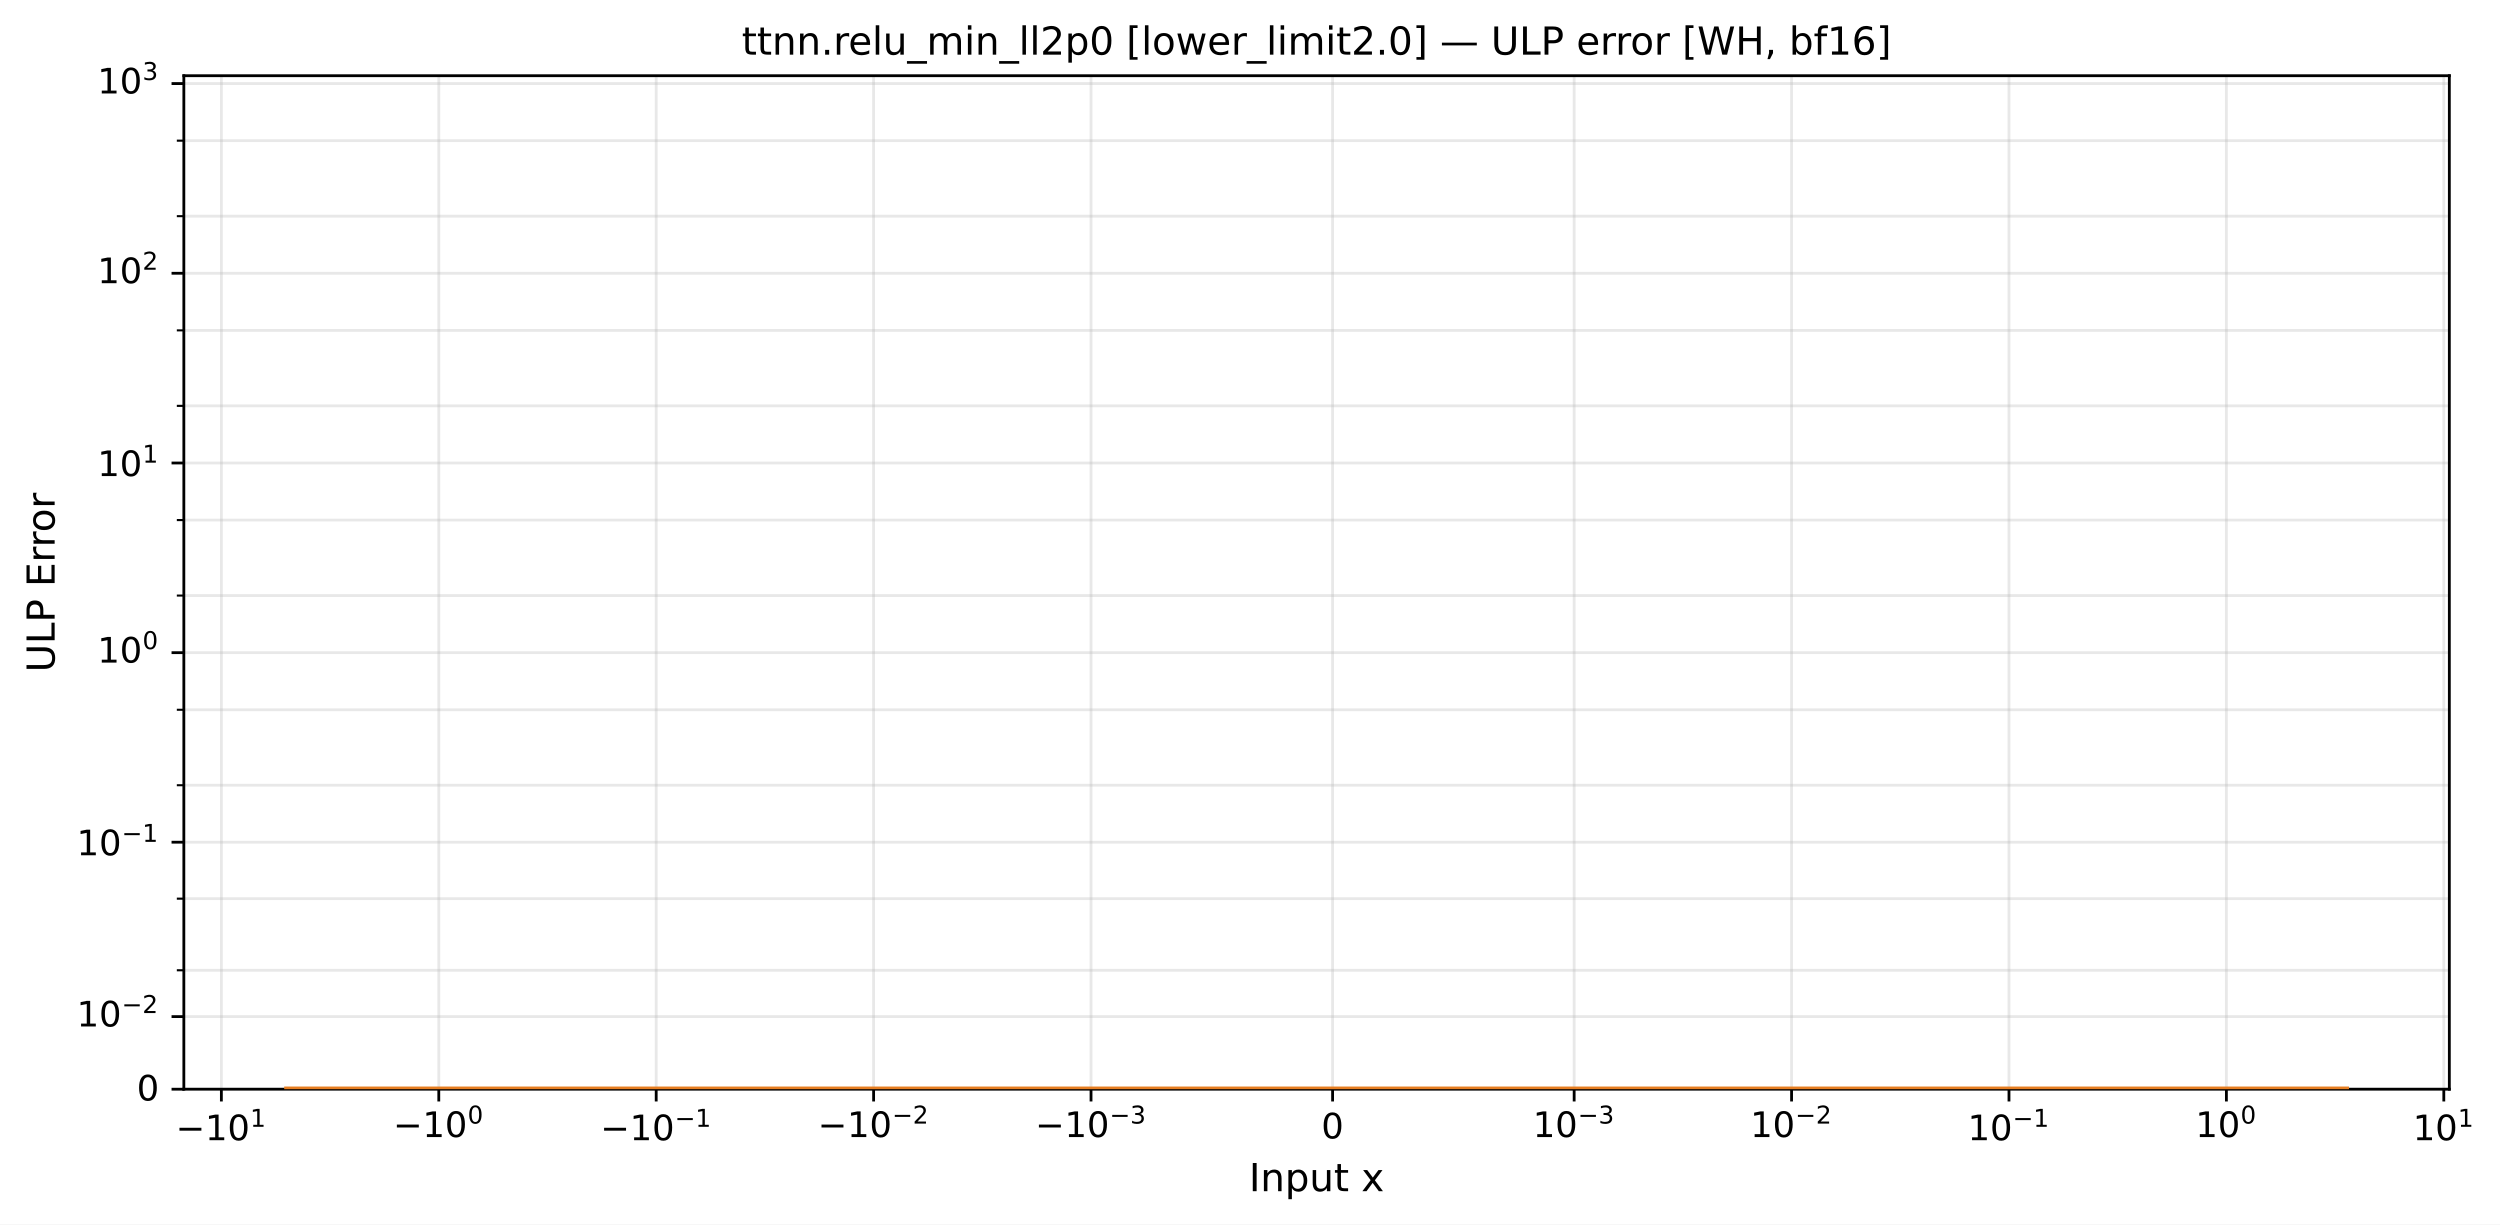
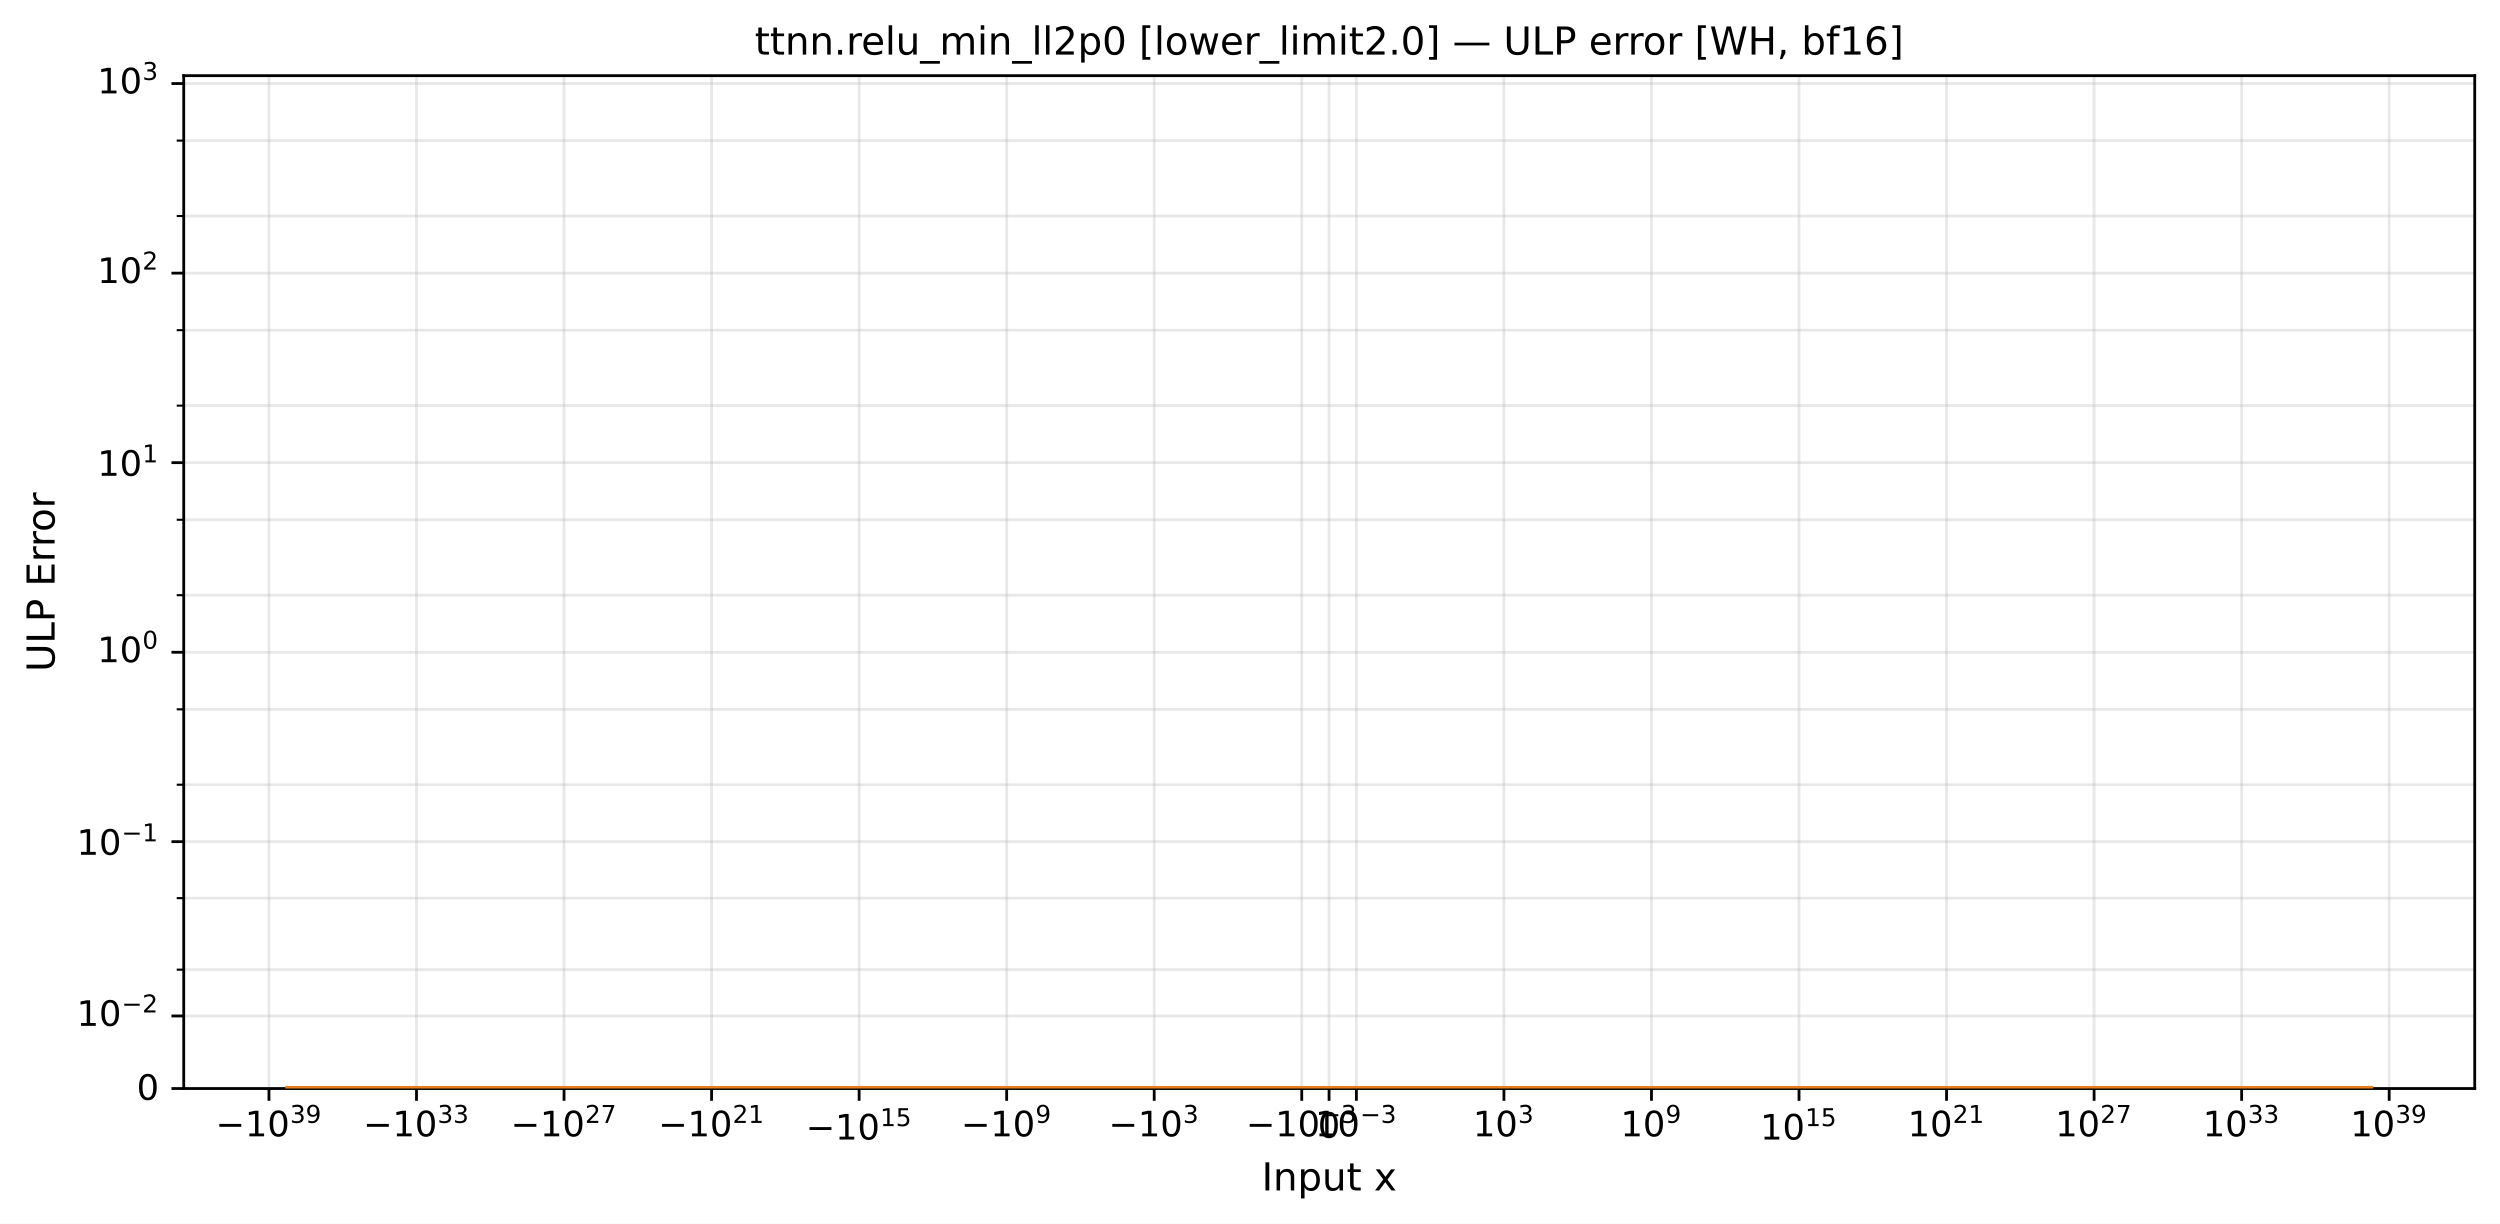
- <svg xmlns="http://www.w3.org/2000/svg" xmlns:xlink="http://www.w3.org/1999/xlink" width="711.825pt" height="348.65pt" viewBox="0 0 711.825 348.65" version="1.1">
+ <svg xmlns="http://www.w3.org/2000/svg" xmlns:xlink="http://www.w3.org/1999/xlink" width="712.254pt" height="348.65pt" viewBox="0 0 712.254 348.65" version="1.1">
  <defs>
    <style type="text/css">*{stroke-linejoin: round; stroke-linecap: butt}</style>
  </defs>
  <g id="figure_1">
    <g id="patch_1">
-       <path d="M 0 348.65  L 711.825 348.65  L 711.825 0  L 0 0  z " style="fill: #ffffff" />
+       <path d="M 0 348.65  L 712.254 348.65  L 712.254 0  L 0 0  z " style="fill: #ffffff" />
    </g>
    <g id="axes_1">
      <g id="patch_2">
-         <path d="M 52.346 310.126  L 697.398 310.126  L 697.398 21.558  L 52.346 21.558  z " style="fill: #ffffff" />
+         <path d="M 52.346 310.126  L 705.054 310.126  L 705.054 21.558  L 52.346 21.558  z " style="fill: #ffffff" />
      </g>
      <g id="matplotlib.axis_1">
        <g id="xtick_1">
          <g id="line2d_1">
-             <path d="M 63.032 310.126  L 63.032 21.558  " clip-path="url(#p57ebef417b)" style="fill: none; stroke: #b0b0b0; stroke-opacity: 0.3; stroke-width: 0.8; stroke-linecap: square" />
+             <path d="M 76.626 310.126  L 76.626 21.558  " clip-path="url(#p591adcbb88)" style="fill: none; stroke: #b0b0b0; stroke-opacity: 0.3; stroke-width: 0.8; stroke-linecap: square" />
          </g>
          <g id="line2d_2">
            <defs>
-               <path id="mcc21ad4a26" d="M 0 0  L 0 3.5  " style="stroke: #000000; stroke-width: 0.8" />
+               <path id="m345f8a6479" d="M 0 0  L 0 3.5  " style="stroke: #000000; stroke-width: 0.8" />
            </defs>
            <g>
-               <use xlink:href="#mcc21ad4a26" x="63.032" y="310.126" style="stroke: #000000; stroke-width: 0.8" />
+               <use xlink:href="#m345f8a6479" x="76.626" y="310.126" style="stroke: #000000; stroke-width: 0.8" />
            </g>
          </g>
          <g id="text_1">
-             <g transform="translate(50.0316 324.7247)">
+             <g transform="translate(61.42569 324.7247)">
+               <text>
+                 <tspan x="0" y="-0.977" style="font-size: 10px; font-family: 'DejaVu Sans'">−</tspan>
+                 <tspan x="8.379" y="-0.977" style="font-size: 10px; font-family: 'DejaVu Sans'">1</tspan>
+                 <tspan x="14.741" y="-0.977" style="font-size: 10px; font-family: 'DejaVu Sans'">0</tspan>
+                 <tspan x="21.199" y="-4.805" style="font-size: 7px; font-family: 'DejaVu Sans'">3</tspan>
+                 <tspan x="25.653" y="-4.805" style="font-size: 7px; font-family: 'DejaVu Sans'">9</tspan>
+               </text>
+             </g>
+           </g>
+         </g>
+         <g id="xtick_2">
+           <g id="line2d_3">
+             <path d="M 118.66 310.126  L 118.66 21.558  " clip-path="url(#p591adcbb88)" style="fill: none; stroke: #b0b0b0; stroke-opacity: 0.3; stroke-width: 0.8; stroke-linecap: square" />
+           </g>
+           <g id="line2d_4">
+             <g>
+               <use xlink:href="#m345f8a6479" x="118.66" y="310.126" style="stroke: #000000; stroke-width: 0.8" />
+             </g>
+           </g>
+           <g id="text_2">
+             <g transform="translate(103.4604 324.7247)">
+               <text>
+                 <tspan x="0" y="-0.977" style="font-size: 10px; font-family: 'DejaVu Sans'">−</tspan>
+                 <tspan x="8.379" y="-0.977" style="font-size: 10px; font-family: 'DejaVu Sans'">1</tspan>
+                 <tspan x="14.741" y="-0.977" style="font-size: 10px; font-family: 'DejaVu Sans'">0</tspan>
+                 <tspan x="21.199" y="-4.805" style="font-size: 7px; font-family: 'DejaVu Sans'">3</tspan>
+                 <tspan x="25.653" y="-4.805" style="font-size: 7px; font-family: 'DejaVu Sans'">3</tspan>
+               </text>
+             </g>
+           </g>
+         </g>
+         <g id="xtick_3">
+           <g id="line2d_5">
+             <path d="M 160.695 310.126  L 160.695 21.558  " clip-path="url(#p591adcbb88)" style="fill: none; stroke: #b0b0b0; stroke-opacity: 0.3; stroke-width: 0.8; stroke-linecap: square" />
+           </g>
+           <g id="line2d_6">
+             <g>
+               <use xlink:href="#m345f8a6479" x="160.695" y="310.126" style="stroke: #000000; stroke-width: 0.8" />
+             </g>
+           </g>
+           <g id="text_3">
+             <g transform="translate(145.4952 324.7247)">
+               <text>
+                 <tspan x="0" y="-0.977" style="font-size: 10px; font-family: 'DejaVu Sans'">−</tspan>
+                 <tspan x="8.379" y="-0.977" style="font-size: 10px; font-family: 'DejaVu Sans'">1</tspan>
+                 <tspan x="14.741" y="-0.977" style="font-size: 10px; font-family: 'DejaVu Sans'">0</tspan>
+                 <tspan x="21.199" y="-4.805" style="font-size: 7px; font-family: 'DejaVu Sans'">2</tspan>
+                 <tspan x="25.653" y="-4.805" style="font-size: 7px; font-family: 'DejaVu Sans'">7</tspan>
+               </text>
+             </g>
+           </g>
+         </g>
+         <g id="xtick_4">
+           <g id="line2d_7">
+             <path d="M 202.73 310.126  L 202.73 21.558  " clip-path="url(#p591adcbb88)" style="fill: none; stroke: #b0b0b0; stroke-opacity: 0.3; stroke-width: 0.8; stroke-linecap: square" />
+           </g>
+           <g id="line2d_8">
+             <g>
+               <use xlink:href="#m345f8a6479" x="202.73" y="310.126" style="stroke: #000000; stroke-width: 0.8" />
+             </g>
+           </g>
+           <g id="text_4">
+             <g transform="translate(187.5299 324.7247)">
+               <text>
+                 <tspan x="0" y="-0.977" style="font-size: 10px; font-family: 'DejaVu Sans'">−</tspan>
+                 <tspan x="8.379" y="-0.977" style="font-size: 10px; font-family: 'DejaVu Sans'">1</tspan>
+                 <tspan x="14.741" y="-0.977" style="font-size: 10px; font-family: 'DejaVu Sans'">0</tspan>
+                 <tspan x="21.199" y="-4.805" style="font-size: 7px; font-family: 'DejaVu Sans'">2</tspan>
+                 <tspan x="25.653" y="-4.805" style="font-size: 7px; font-family: 'DejaVu Sans'">1</tspan>
+               </text>
+             </g>
+           </g>
+         </g>
+         <g id="xtick_5">
+           <g id="line2d_9">
+             <path d="M 244.765 310.126  L 244.765 21.558  " clip-path="url(#p591adcbb88)" style="fill: none; stroke: #b0b0b0; stroke-opacity: 0.3; stroke-width: 0.8; stroke-linecap: square" />
+           </g>
+           <g id="line2d_10">
+             <g>
+               <use xlink:href="#m345f8a6479" x="244.765" y="310.126" style="stroke: #000000; stroke-width: 0.8" />
+             </g>
+           </g>
+           <g id="text_5">
+             <g transform="translate(229.5647 324.7247)">
              <text>
                <tspan x="0" y="-0.064" style="font-size: 10px; font-family: 'DejaVu Sans'">−</tspan>
                <tspan x="8.379" y="-0.064" style="font-size: 10px; font-family: 'DejaVu Sans'">1</tspan>
                <tspan x="14.741" y="-0.064" style="font-size: 10px; font-family: 'DejaVu Sans'">0</tspan>
                <tspan x="21.199" y="-3.892" style="font-size: 7px; font-family: 'DejaVu Sans'">1</tspan>
-               </text>
-             </g>
-           </g>
-         </g>
-         <g id="xtick_2">
-           <g id="line2d_3">
-             <path d="M 124.935 310.126  L 124.935 21.558  " clip-path="url(#p57ebef417b)" style="fill: none; stroke: #b0b0b0; stroke-opacity: 0.3; stroke-width: 0.8; stroke-linecap: square" />
-           </g>
-           <g id="line2d_4">
-             <g>
-               <use xlink:href="#mcc21ad4a26" x="124.935" y="310.126" style="stroke: #000000; stroke-width: 0.8" />
-             </g>
-           </g>
-           <g id="text_2">
-             <g transform="translate(111.9353 324.7247)">
+                 <tspan x="25.653" y="-3.892" style="font-size: 7px; font-family: 'DejaVu Sans'">5</tspan>
+               </text>
+             </g>
+           </g>
+         </g>
+         <g id="xtick_6">
+           <g id="line2d_11">
+             <path d="M 286.799 310.126  L 286.799 21.558  " clip-path="url(#p591adcbb88)" style="fill: none; stroke: #b0b0b0; stroke-opacity: 0.3; stroke-width: 0.8; stroke-linecap: square" />
+           </g>
+           <g id="line2d_12">
+             <g>
+               <use xlink:href="#m345f8a6479" x="286.799" y="310.126" style="stroke: #000000; stroke-width: 0.8" />
+             </g>
+           </g>
+           <g id="text_6">
+             <g transform="translate(273.7994 324.7247)">
              <text>
                <tspan x="0" y="-0.977" style="font-size: 10px; font-family: 'DejaVu Sans'">−</tspan>
                <tspan x="8.379" y="-0.977" style="font-size: 10px; font-family: 'DejaVu Sans'">1</tspan>
                <tspan x="14.741" y="-0.977" style="font-size: 10px; font-family: 'DejaVu Sans'">0</tspan>
-                 <tspan x="21.199" y="-4.805" style="font-size: 7px; font-family: 'DejaVu Sans'">0</tspan>
-               </text>
-             </g>
-           </g>
-         </g>
-         <g id="xtick_3">
-           <g id="line2d_5">
-             <path d="M 186.839 310.126  L 186.839 21.558  " clip-path="url(#p57ebef417b)" style="fill: none; stroke: #b0b0b0; stroke-opacity: 0.3; stroke-width: 0.8; stroke-linecap: square" />
-           </g>
-           <g id="line2d_6">
-             <g>
-               <use xlink:href="#mcc21ad4a26" x="186.839" y="310.126" style="stroke: #000000; stroke-width: 0.8" />
-             </g>
-           </g>
-           <g id="text_3">
-             <g transform="translate(170.9391 324.7247)">
-               <text>
-                 <tspan x="0" y="-0.064" style="font-size: 10px; font-family: 'DejaVu Sans'">−</tspan>
-                 <tspan x="8.379" y="-0.064" style="font-size: 10px; font-family: 'DejaVu Sans'">1</tspan>
-                 <tspan x="14.741" y="-0.064" style="font-size: 10px; font-family: 'DejaVu Sans'">0</tspan>
-                 <tspan x="21.199" y="-3.892" style="font-size: 7px; font-family: 'DejaVu Sans'">−</tspan>
-                 <tspan x="27.064" y="-3.892" style="font-size: 7px; font-family: 'DejaVu Sans'">1</tspan>
-               </text>
-             </g>
-           </g>
-         </g>
-         <g id="xtick_4">
-           <g id="line2d_7">
-             <path d="M 248.743 310.126  L 248.743 21.558  " clip-path="url(#p57ebef417b)" style="fill: none; stroke: #b0b0b0; stroke-opacity: 0.3; stroke-width: 0.8; stroke-linecap: square" />
-           </g>
-           <g id="line2d_8">
-             <g>
-               <use xlink:href="#mcc21ad4a26" x="248.743" y="310.126" style="stroke: #000000; stroke-width: 0.8" />
-             </g>
-           </g>
-           <g id="text_4">
-             <g transform="translate(232.8428 324.7247)">
+                 <tspan x="21.199" y="-4.805" style="font-size: 7px; font-family: 'DejaVu Sans'">9</tspan>
+               </text>
+             </g>
+           </g>
+         </g>
+         <g id="xtick_7">
+           <g id="line2d_13">
+             <path d="M 328.834 310.126  L 328.834 21.558  " clip-path="url(#p591adcbb88)" style="fill: none; stroke: #b0b0b0; stroke-opacity: 0.3; stroke-width: 0.8; stroke-linecap: square" />
+           </g>
+           <g id="line2d_14">
+             <g>
+               <use xlink:href="#m345f8a6479" x="328.834" y="310.126" style="stroke: #000000; stroke-width: 0.8" />
+             </g>
+           </g>
+           <g id="text_7">
+             <g transform="translate(315.8341 324.7247)">
              <text>
                <tspan x="0" y="-0.977" style="font-size: 10px; font-family: 'DejaVu Sans'">−</tspan>
                <tspan x="8.379" y="-0.977" style="font-size: 10px; font-family: 'DejaVu Sans'">1</tspan>
                <tspan x="14.741" y="-0.977" style="font-size: 10px; font-family: 'DejaVu Sans'">0</tspan>
-                 <tspan x="21.199" y="-4.805" style="font-size: 7px; font-family: 'DejaVu Sans'">−</tspan>
-                 <tspan x="27.064" y="-4.805" style="font-size: 7px; font-family: 'DejaVu Sans'">2</tspan>
-               </text>
-             </g>
-           </g>
-         </g>
-         <g id="xtick_5">
-           <g id="line2d_9">
-             <path d="M 310.647 310.126  L 310.647 21.558  " clip-path="url(#p57ebef417b)" style="fill: none; stroke: #b0b0b0; stroke-opacity: 0.3; stroke-width: 0.8; stroke-linecap: square" />
-           </g>
-           <g id="line2d_10">
-             <g>
-               <use xlink:href="#mcc21ad4a26" x="310.647" y="310.126" style="stroke: #000000; stroke-width: 0.8" />
-             </g>
-           </g>
-           <g id="text_5">
-             <g transform="translate(294.7465 324.7247)">
+                 <tspan x="21.199" y="-4.805" style="font-size: 7px; font-family: 'DejaVu Sans'">3</tspan>
+               </text>
+             </g>
+           </g>
+         </g>
+         <g id="xtick_8">
+           <g id="line2d_15">
+             <path d="M 370.869 310.126  L 370.869 21.558  " clip-path="url(#p591adcbb88)" style="fill: none; stroke: #b0b0b0; stroke-opacity: 0.3; stroke-width: 0.8; stroke-linecap: square" />
+           </g>
+           <g id="line2d_16">
+             <g>
+               <use xlink:href="#m345f8a6479" x="370.869" y="310.126" style="stroke: #000000; stroke-width: 0.8" />
+             </g>
+           </g>
+           <g id="text_8">
+             <g transform="translate(354.9689 324.7247)">
              <text>
                <tspan x="0" y="-0.977" style="font-size: 10px; font-family: 'DejaVu Sans'">−</tspan>
                <tspan x="8.379" y="-0.977" style="font-size: 10px; font-family: 'DejaVu Sans'">1</tspan>
                <tspan x="14.741" y="-0.977" style="font-size: 10px; font-family: 'DejaVu Sans'">0</tspan>
                <tspan x="21.199" y="-4.805" style="font-size: 7px; font-family: 'DejaVu Sans'">−</tspan>
                <tspan x="27.064" y="-4.805" style="font-size: 7px; font-family: 'DejaVu Sans'">3</tspan>
              </text>
            </g>
          </g>
        </g>
-         <g id="xtick_6">
-           <g id="line2d_11">
-             <path d="M 379.428 310.126  L 379.428 21.558  " clip-path="url(#p57ebef417b)" style="fill: none; stroke: #b0b0b0; stroke-opacity: 0.3; stroke-width: 0.8; stroke-linecap: square" />
-           </g>
-           <g id="line2d_12">
-             <g>
-               <use xlink:href="#mcc21ad4a26" x="379.428" y="310.126" style="stroke: #000000; stroke-width: 0.8" />
-             </g>
-           </g>
-           <g id="text_6">
-             <g transform="translate(376.2285 324.7247)">
+         <g id="xtick_9">
+           <g id="line2d_17">
+             <path d="M 378.653 310.126  L 378.653 21.558  " clip-path="url(#p591adcbb88)" style="fill: none; stroke: #b0b0b0; stroke-opacity: 0.3; stroke-width: 0.8; stroke-linecap: square" />
+           </g>
+           <g id="line2d_18">
+             <g>
+               <use xlink:href="#m345f8a6479" x="378.653" y="310.126" style="stroke: #000000; stroke-width: 0.8" />
+             </g>
+           </g>
+           <g id="text_9">
+             <g transform="translate(375.4531 324.7247)">
              <text>
                <tspan x="0" y="-0.578" style="font-size: 10px; font-family: 'DejaVu Sans'">0</tspan>
              </text>
            </g>
          </g>
        </g>
-         <g id="xtick_7">
-           <g id="line2d_13">
-             <path d="M 448.21 310.126  L 448.21 21.558  " clip-path="url(#p57ebef417b)" style="fill: none; stroke: #b0b0b0; stroke-opacity: 0.3; stroke-width: 0.8; stroke-linecap: square" />
-           </g>
-           <g id="line2d_14">
-             <g>
-               <use xlink:href="#mcc21ad4a26" x="448.21" y="310.126" style="stroke: #000000; stroke-width: 0.8" />
-             </g>
-           </g>
-           <g id="text_7">
-             <g transform="translate(436.4604 324.7247)">
+         <g id="xtick_10">
+           <g id="line2d_19">
+             <path d="M 386.437 310.126  L 386.437 21.558  " clip-path="url(#p591adcbb88)" style="fill: none; stroke: #b0b0b0; stroke-opacity: 0.3; stroke-width: 0.8; stroke-linecap: square" />
+           </g>
+           <g id="line2d_20">
+             <g>
+               <use xlink:href="#m345f8a6479" x="386.437" y="310.126" style="stroke: #000000; stroke-width: 0.8" />
+             </g>
+           </g>
+           <g id="text_10">
+             <g transform="translate(374.6873 324.7247)">
              <text>
                <tspan x="0" y="-0.977" style="font-size: 10px; font-family: 'DejaVu Sans'">1</tspan>
                <tspan x="6.362" y="-0.977" style="font-size: 10px; font-family: 'DejaVu Sans'">0</tspan>
                <tspan x="12.82" y="-4.805" style="font-size: 7px; font-family: 'DejaVu Sans'">−</tspan>
                <tspan x="18.686" y="-4.805" style="font-size: 7px; font-family: 'DejaVu Sans'">3</tspan>
              </text>
            </g>
          </g>
        </g>
-         <g id="xtick_8">
-           <g id="line2d_15">
-             <path d="M 510.114 310.126  L 510.114 21.558  " clip-path="url(#p57ebef417b)" style="fill: none; stroke: #b0b0b0; stroke-opacity: 0.3; stroke-width: 0.8; stroke-linecap: square" />
-           </g>
-           <g id="line2d_16">
-             <g>
-               <use xlink:href="#mcc21ad4a26" x="510.114" y="310.126" style="stroke: #000000; stroke-width: 0.8" />
-             </g>
-           </g>
-           <g id="text_8">
-             <g transform="translate(498.3641 324.7247)">
+         <g id="xtick_11">
+           <g id="line2d_21">
+             <path d="M 428.472 310.126  L 428.472 21.558  " clip-path="url(#p591adcbb88)" style="fill: none; stroke: #b0b0b0; stroke-opacity: 0.3; stroke-width: 0.8; stroke-linecap: square" />
+           </g>
+           <g id="line2d_22">
+             <g>
+               <use xlink:href="#m345f8a6479" x="428.472" y="310.126" style="stroke: #000000; stroke-width: 0.8" />
+             </g>
+           </g>
+           <g id="text_11">
+             <g transform="translate(419.6721 324.7247)">
+               <text>
+                 <tspan x="0" y="-0.977" style="font-size: 10px; font-family: 'DejaVu Sans'">1</tspan>
+                 <tspan x="6.362" y="-0.977" style="font-size: 10px; font-family: 'DejaVu Sans'">0</tspan>
+                 <tspan x="12.82" y="-4.805" style="font-size: 7px; font-family: 'DejaVu Sans'">3</tspan>
+               </text>
+             </g>
+           </g>
+         </g>
+         <g id="xtick_12">
+           <g id="line2d_23">
+             <path d="M 470.507 310.126  L 470.507 21.558  " clip-path="url(#p591adcbb88)" style="fill: none; stroke: #b0b0b0; stroke-opacity: 0.3; stroke-width: 0.8; stroke-linecap: square" />
+           </g>
+           <g id="line2d_24">
+             <g>
+               <use xlink:href="#m345f8a6479" x="470.507" y="310.126" style="stroke: #000000; stroke-width: 0.8" />
+             </g>
+           </g>
+           <g id="text_12">
+             <g transform="translate(461.7068 324.7247)">
+               <text>
+                 <tspan x="0" y="-0.977" style="font-size: 10px; font-family: 'DejaVu Sans'">1</tspan>
+                 <tspan x="6.362" y="-0.977" style="font-size: 10px; font-family: 'DejaVu Sans'">0</tspan>
+                 <tspan x="12.82" y="-4.805" style="font-size: 7px; font-family: 'DejaVu Sans'">9</tspan>
+               </text>
+             </g>
+           </g>
+         </g>
+         <g id="xtick_13">
+           <g id="line2d_25">
+             <path d="M 512.542 310.126  L 512.542 21.558  " clip-path="url(#p591adcbb88)" style="fill: none; stroke: #b0b0b0; stroke-opacity: 0.3; stroke-width: 0.8; stroke-linecap: square" />
+           </g>
+           <g id="line2d_26">
+             <g>
+               <use xlink:href="#m345f8a6479" x="512.542" y="310.126" style="stroke: #000000; stroke-width: 0.8" />
+             </g>
+           </g>
+           <g id="text_13">
+             <g transform="translate(501.4915 324.7247)">
+               <text>
+                 <tspan x="0" y="-0.064" style="font-size: 10px; font-family: 'DejaVu Sans'">1</tspan>
+                 <tspan x="6.362" y="-0.064" style="font-size: 10px; font-family: 'DejaVu Sans'">0</tspan>
+                 <tspan x="12.82" y="-3.892" style="font-size: 7px; font-family: 'DejaVu Sans'">1</tspan>
+                 <tspan x="17.274" y="-3.892" style="font-size: 7px; font-family: 'DejaVu Sans'">5</tspan>
+               </text>
+             </g>
+           </g>
+         </g>
+         <g id="xtick_14">
+           <g id="line2d_27">
+             <path d="M 554.576 310.126  L 554.576 21.558  " clip-path="url(#p591adcbb88)" style="fill: none; stroke: #b0b0b0; stroke-opacity: 0.3; stroke-width: 0.8; stroke-linecap: square" />
+           </g>
+           <g id="line2d_28">
+             <g>
+               <use xlink:href="#m345f8a6479" x="554.576" y="310.126" style="stroke: #000000; stroke-width: 0.8" />
+             </g>
+           </g>
+           <g id="text_14">
+             <g transform="translate(543.5263 324.7247)">
+               <text>
+                 <tspan x="0" y="-0.977" style="font-size: 10px; font-family: 'DejaVu Sans'">1</tspan>
+                 <tspan x="6.362" y="-0.977" style="font-size: 10px; font-family: 'DejaVu Sans'">0</tspan>
+                 <tspan x="12.82" y="-4.805" style="font-size: 7px; font-family: 'DejaVu Sans'">2</tspan>
+                 <tspan x="17.274" y="-4.805" style="font-size: 7px; font-family: 'DejaVu Sans'">1</tspan>
+               </text>
+             </g>
+           </g>
+         </g>
+         <g id="xtick_15">
+           <g id="line2d_29">
+             <path d="M 596.611 310.126  L 596.611 21.558  " clip-path="url(#p591adcbb88)" style="fill: none; stroke: #b0b0b0; stroke-opacity: 0.3; stroke-width: 0.8; stroke-linecap: square" />
+           </g>
+           <g id="line2d_30">
+             <g>
+               <use xlink:href="#m345f8a6479" x="596.611" y="310.126" style="stroke: #000000; stroke-width: 0.8" />
+             </g>
+           </g>
+           <g id="text_15">
+             <g transform="translate(585.561 324.7247)">
+               <text>
+                 <tspan x="0" y="-0.977" style="font-size: 10px; font-family: 'DejaVu Sans'">1</tspan>
+                 <tspan x="6.362" y="-0.977" style="font-size: 10px; font-family: 'DejaVu Sans'">0</tspan>
+                 <tspan x="12.82" y="-4.805" style="font-size: 7px; font-family: 'DejaVu Sans'">2</tspan>
+                 <tspan x="17.274" y="-4.805" style="font-size: 7px; font-family: 'DejaVu Sans'">7</tspan>
+               </text>
+             </g>
+           </g>
+         </g>
+         <g id="xtick_16">
+           <g id="line2d_31">
+             <path d="M 638.646 310.126  L 638.646 21.558  " clip-path="url(#p591adcbb88)" style="fill: none; stroke: #b0b0b0; stroke-opacity: 0.3; stroke-width: 0.8; stroke-linecap: square" />
+           </g>
+           <g id="line2d_32">
+             <g>
+               <use xlink:href="#m345f8a6479" x="638.646" y="310.126" style="stroke: #000000; stroke-width: 0.8" />
+             </g>
+           </g>
+           <g id="text_16">
+             <g transform="translate(627.5958 324.7247)">
+               <text>
+                 <tspan x="0" y="-0.977" style="font-size: 10px; font-family: 'DejaVu Sans'">1</tspan>
+                 <tspan x="6.362" y="-0.977" style="font-size: 10px; font-family: 'DejaVu Sans'">0</tspan>
+                 <tspan x="12.82" y="-4.805" style="font-size: 7px; font-family: 'DejaVu Sans'">3</tspan>
+                 <tspan x="17.274" y="-4.805" style="font-size: 7px; font-family: 'DejaVu Sans'">3</tspan>
+               </text>
+             </g>
+           </g>
+         </g>
+         <g id="xtick_17">
+           <g id="line2d_33">
+             <path d="M 680.681 310.126  L 680.681 21.558  " clip-path="url(#p591adcbb88)" style="fill: none; stroke: #b0b0b0; stroke-opacity: 0.3; stroke-width: 0.8; stroke-linecap: square" />
+           </g>
+           <g id="line2d_34">
+             <g>
+               <use xlink:href="#m345f8a6479" x="680.681" y="310.126" style="stroke: #000000; stroke-width: 0.8" />
+             </g>
+           </g>
+           <g id="text_17">
+             <g transform="translate(669.6305 324.7247)">
+               <text>
+                 <tspan x="0" y="-0.977" style="font-size: 10px; font-family: 'DejaVu Sans'">1</tspan>
+                 <tspan x="6.362" y="-0.977" style="font-size: 10px; font-family: 'DejaVu Sans'">0</tspan>
+                 <tspan x="12.82" y="-4.805" style="font-size: 7px; font-family: 'DejaVu Sans'">3</tspan>
+                 <tspan x="17.274" y="-4.805" style="font-size: 7px; font-family: 'DejaVu Sans'">9</tspan>
+               </text>
+             </g>
+           </g>
+         </g>
+         <g id="text_18">
+           <text style="font-size: 11px; font-family: 'DejaVu Sans', 'Bitstream Vera Sans', 'Computer Modern Sans Serif', 'Lucida Grande', 'Verdana', 'Geneva', 'Lucid', 'Arial', 'Helvetica', 'Avant Garde', sans-serif; text-anchor: middle" x="378.7" y="339.163" transform="rotate(-0 378.6999 339.1627)">Input x</text>
+         </g>
+       </g>
+       <g id="matplotlib.axis_2">
+         <g id="ytick_1">
+           <g id="line2d_35">
+             <path d="M 52.346 310.126  L 705.054 310.126  " clip-path="url(#p591adcbb88)" style="fill: none; stroke: #b0b0b0; stroke-opacity: 0.3; stroke-width: 0.8; stroke-linecap: square" />
+           </g>
+           <g id="line2d_36">
+             <defs>
+               <path id="m033a7310ee" d="M 0 0  L -3.5 0  " style="stroke: #000000; stroke-width: 0.8" />
+             </defs>
+             <g>
+               <use xlink:href="#m033a7310ee" x="52.346" y="310.126" style="stroke: #000000; stroke-width: 0.8" />
+             </g>
+           </g>
+           <g id="text_19">
+             <g transform="translate(38.94594 313.9255)">
+               <text>
+                 <tspan x="0" y="-0.578" style="font-size: 10px; font-family: 'DejaVu Sans'">0</tspan>
+               </text>
+             </g>
+           </g>
+         </g>
+         <g id="ytick_2">
+           <g id="line2d_37">
+             <path d="M 52.346 289.451  L 705.054 289.451  " clip-path="url(#p591adcbb88)" style="fill: none; stroke: #b0b0b0; stroke-opacity: 0.3; stroke-width: 0.8; stroke-linecap: square" />
+           </g>
+           <g id="line2d_38">
+             <g>
+               <use xlink:href="#m033a7310ee" x="52.346" y="289.451" style="stroke: #000000; stroke-width: 0.8" />
+             </g>
+           </g>
+           <g id="text_20">
+             <g transform="translate(21.84594 293.2501)">
              <text>
                <tspan x="0" y="-0.977" style="font-size: 10px; font-family: 'DejaVu Sans'">1</tspan>
                <tspan x="6.362" y="-0.977" style="font-size: 10px; font-family: 'DejaVu Sans'">0</tspan>
                <tspan x="12.82" y="-4.805" style="font-size: 7px; font-family: 'DejaVu Sans'">−</tspan>
                <tspan x="18.686" y="-4.805" style="font-size: 7px; font-family: 'DejaVu Sans'">2</tspan>
              </text>
            </g>
          </g>
        </g>
-         <g id="xtick_9">
-           <g id="line2d_17">
-             <path d="M 572.018 310.126  L 572.018 21.558  " clip-path="url(#p57ebef417b)" style="fill: none; stroke: #b0b0b0; stroke-opacity: 0.3; stroke-width: 0.8; stroke-linecap: square" />
-           </g>
-           <g id="line2d_18">
-             <g>
-               <use xlink:href="#mcc21ad4a26" x="572.018" y="310.126" style="stroke: #000000; stroke-width: 0.8" />
-             </g>
-           </g>
-           <g id="text_9">
-             <g transform="translate(560.2679 324.7247)">
+         <g id="ytick_3">
+           <g id="line2d_39">
+             <path d="M 52.346 239.793  L 705.054 239.793  " clip-path="url(#p591adcbb88)" style="fill: none; stroke: #b0b0b0; stroke-opacity: 0.3; stroke-width: 0.8; stroke-linecap: square" />
+           </g>
+           <g id="line2d_40">
+             <g>
+               <use xlink:href="#m033a7310ee" x="52.346" y="239.793" style="stroke: #000000; stroke-width: 0.8" />
+             </g>
+           </g>
+           <g id="text_21">
+             <g transform="translate(21.84594 243.5927)">
              <text>
                <tspan x="0" y="-0.064" style="font-size: 10px; font-family: 'DejaVu Sans'">1</tspan>
                <tspan x="6.362" y="-0.064" style="font-size: 10px; font-family: 'DejaVu Sans'">0</tspan>
                <tspan x="12.82" y="-3.892" style="font-size: 7px; font-family: 'DejaVu Sans'">−</tspan>
                <tspan x="18.686" y="-3.892" style="font-size: 7px; font-family: 'DejaVu Sans'">1</tspan>
              </text>
            </g>
          </g>
        </g>
-         <g id="xtick_10">
-           <g id="line2d_19">
-             <path d="M 633.922 310.126  L 633.922 21.558  " clip-path="url(#p57ebef417b)" style="fill: none; stroke: #b0b0b0; stroke-opacity: 0.3; stroke-width: 0.8; stroke-linecap: square" />
-           </g>
-           <g id="line2d_20">
-             <g>
-               <use xlink:href="#mcc21ad4a26" x="633.922" y="310.126" style="stroke: #000000; stroke-width: 0.8" />
-             </g>
-           </g>
-           <g id="text_10">
-             <g transform="translate(625.1216 324.7247)">
+         <g id="ytick_4">
+           <g id="line2d_41">
+             <path d="M 52.346 185.837  L 705.054 185.837  " clip-path="url(#p591adcbb88)" style="fill: none; stroke: #b0b0b0; stroke-opacity: 0.3; stroke-width: 0.8; stroke-linecap: square" />
+           </g>
+           <g id="line2d_42">
+             <g>
+               <use xlink:href="#m033a7310ee" x="52.346" y="185.837" style="stroke: #000000; stroke-width: 0.8" />
+             </g>
+           </g>
+           <g id="text_22">
+             <g transform="translate(27.74594 189.6361)">
              <text>
                <tspan x="0" y="-0.977" style="font-size: 10px; font-family: 'DejaVu Sans'">1</tspan>
                <tspan x="6.362" y="-0.977" style="font-size: 10px; font-family: 'DejaVu Sans'">0</tspan>
                <tspan x="12.82" y="-4.805" style="font-size: 7px; font-family: 'DejaVu Sans'">0</tspan>
              </text>
            </g>
          </g>
        </g>
-         <g id="xtick_11">
-           <g id="line2d_21">
-             <path d="M 695.825 310.126  L 695.825 21.558  " clip-path="url(#p57ebef417b)" style="fill: none; stroke: #b0b0b0; stroke-opacity: 0.3; stroke-width: 0.8; stroke-linecap: square" />
-           </g>
-           <g id="line2d_22">
-             <g>
-               <use xlink:href="#mcc21ad4a26" x="695.825" y="310.126" style="stroke: #000000; stroke-width: 0.8" />
-             </g>
-           </g>
-           <g id="text_11">
-             <g transform="translate(687.0253 324.7247)">
+         <g id="ytick_5">
+           <g id="line2d_43">
+             <path d="M 52.346 131.823  L 705.054 131.823  " clip-path="url(#p591adcbb88)" style="fill: none; stroke: #b0b0b0; stroke-opacity: 0.3; stroke-width: 0.8; stroke-linecap: square" />
+           </g>
+           <g id="line2d_44">
+             <g>
+               <use xlink:href="#m033a7310ee" x="52.346" y="131.823" style="stroke: #000000; stroke-width: 0.8" />
+             </g>
+           </g>
+           <g id="text_23">
+             <g transform="translate(27.74594 135.6222)">
              <text>
                <tspan x="0" y="-0.064" style="font-size: 10px; font-family: 'DejaVu Sans'">1</tspan>
                <tspan x="6.362" y="-0.064" style="font-size: 10px; font-family: 'DejaVu Sans'">0</tspan>
                <tspan x="12.82" y="-3.892" style="font-size: 7px; font-family: 'DejaVu Sans'">1</tspan>
              </text>
            </g>
          </g>
        </g>
-         <g id="text_12">
-           <text style="font-size: 11px; font-family: 'DejaVu Sans', 'Bitstream Vera Sans', 'Computer Modern Sans Serif', 'Lucida Grande', 'Verdana', 'Geneva', 'Lucid', 'Arial', 'Helvetica', 'Avant Garde', sans-serif; text-anchor: middle" x="374.872" y="339.163" transform="rotate(-0 374.8719 339.1627)">Input x</text>
-         </g>
-       </g>
-       <g id="matplotlib.axis_2">
-         <g id="ytick_1">
-           <g id="line2d_23">
-             <path d="M 52.346 310.126  L 697.398 310.126  " clip-path="url(#p57ebef417b)" style="fill: none; stroke: #b0b0b0; stroke-opacity: 0.3; stroke-width: 0.8; stroke-linecap: square" />
-           </g>
-           <g id="line2d_24">
+         <g id="ytick_6">
+           <g id="line2d_45">
+             <path d="M 52.346 77.809  L 705.054 77.809  " clip-path="url(#p591adcbb88)" style="fill: none; stroke: #b0b0b0; stroke-opacity: 0.3; stroke-width: 0.8; stroke-linecap: square" />
+           </g>
+           <g id="line2d_46">
+             <g>
+               <use xlink:href="#m033a7310ee" x="52.346" y="77.809" style="stroke: #000000; stroke-width: 0.8" />
+             </g>
+           </g>
+           <g id="text_24">
+             <g transform="translate(27.74594 81.60775)">
+               <text>
+                 <tspan x="0" y="-0.977" style="font-size: 10px; font-family: 'DejaVu Sans'">1</tspan>
+                 <tspan x="6.362" y="-0.977" style="font-size: 10px; font-family: 'DejaVu Sans'">0</tspan>
+                 <tspan x="12.82" y="-4.805" style="font-size: 7px; font-family: 'DejaVu Sans'">2</tspan>
+               </text>
+             </g>
+           </g>
+         </g>
+         <g id="ytick_7">
+           <g id="line2d_47">
+             <path d="M 52.346 23.794  L 705.054 23.794  " clip-path="url(#p591adcbb88)" style="fill: none; stroke: #b0b0b0; stroke-opacity: 0.3; stroke-width: 0.8; stroke-linecap: square" />
+           </g>
+           <g id="line2d_48">
+             <g>
+               <use xlink:href="#m033a7310ee" x="52.346" y="23.794" style="stroke: #000000; stroke-width: 0.8" />
+             </g>
+           </g>
+           <g id="text_25">
+             <g transform="translate(27.74594 27.5933)">
+               <text>
+                 <tspan x="0" y="-0.977" style="font-size: 10px; font-family: 'DejaVu Sans'">1</tspan>
+                 <tspan x="6.362" y="-0.977" style="font-size: 10px; font-family: 'DejaVu Sans'">0</tspan>
+                 <tspan x="12.82" y="-4.805" style="font-size: 7px; font-family: 'DejaVu Sans'">3</tspan>
+               </text>
+             </g>
+           </g>
+         </g>
+         <g id="ytick_8">
+           <g id="line2d_49">
+             <path d="M 52.346 276.261  L 705.054 276.261  " clip-path="url(#p591adcbb88)" style="fill: none; stroke: #b0b0b0; stroke-opacity: 0.3; stroke-width: 0.8; stroke-linecap: square" />
+           </g>
+           <g id="line2d_50">
            <defs>
-               <path id="m2627c8834b" d="M 0 0  L -3.5 0  " style="stroke: #000000; stroke-width: 0.8" />
+               <path id="mc4cea408df" d="M 0 0  L -2 0  " style="stroke: #000000; stroke-width: 0.6" />
            </defs>
            <g>
-               <use xlink:href="#m2627c8834b" x="52.346" y="310.126" style="stroke: #000000; stroke-width: 0.8" />
-             </g>
-           </g>
-           <g id="text_13">
-             <g transform="translate(38.94594 313.9255)">
-               <text>
-                 <tspan x="0" y="-0.578" style="font-size: 10px; font-family: 'DejaVu Sans'">0</tspan>
-               </text>
-             </g>
-           </g>
-         </g>
-         <g id="ytick_2">
-           <g id="line2d_25">
-             <path d="M 52.346 289.451  L 697.398 289.451  " clip-path="url(#p57ebef417b)" style="fill: none; stroke: #b0b0b0; stroke-opacity: 0.3; stroke-width: 0.8; stroke-linecap: square" />
-           </g>
-           <g id="line2d_26">
-             <g>
-               <use xlink:href="#m2627c8834b" x="52.346" y="289.451" style="stroke: #000000; stroke-width: 0.8" />
-             </g>
-           </g>
-           <g id="text_14">
-             <g transform="translate(21.84594 293.2501)">
-               <text>
-                 <tspan x="0" y="-0.977" style="font-size: 10px; font-family: 'DejaVu Sans'">1</tspan>
-                 <tspan x="6.362" y="-0.977" style="font-size: 10px; font-family: 'DejaVu Sans'">0</tspan>
-                 <tspan x="12.82" y="-4.805" style="font-size: 7px; font-family: 'DejaVu Sans'">−</tspan>
-                 <tspan x="18.686" y="-4.805" style="font-size: 7px; font-family: 'DejaVu Sans'">2</tspan>
-               </text>
-             </g>
-           </g>
-         </g>
-         <g id="ytick_3">
-           <g id="line2d_27">
-             <path d="M 52.346 239.793  L 697.398 239.793  " clip-path="url(#p57ebef417b)" style="fill: none; stroke: #b0b0b0; stroke-opacity: 0.3; stroke-width: 0.8; stroke-linecap: square" />
-           </g>
-           <g id="line2d_28">
-             <g>
-               <use xlink:href="#m2627c8834b" x="52.346" y="239.793" style="stroke: #000000; stroke-width: 0.8" />
-             </g>
-           </g>
-           <g id="text_15">
-             <g transform="translate(21.84594 243.5927)">
-               <text>
-                 <tspan x="0" y="-0.064" style="font-size: 10px; font-family: 'DejaVu Sans'">1</tspan>
-                 <tspan x="6.362" y="-0.064" style="font-size: 10px; font-family: 'DejaVu Sans'">0</tspan>
-                 <tspan x="12.82" y="-3.892" style="font-size: 7px; font-family: 'DejaVu Sans'">−</tspan>
-                 <tspan x="18.686" y="-3.892" style="font-size: 7px; font-family: 'DejaVu Sans'">1</tspan>
-               </text>
-             </g>
-           </g>
-         </g>
-         <g id="ytick_4">
-           <g id="line2d_29">
-             <path d="M 52.346 185.837  L 697.398 185.837  " clip-path="url(#p57ebef417b)" style="fill: none; stroke: #b0b0b0; stroke-opacity: 0.3; stroke-width: 0.8; stroke-linecap: square" />
-           </g>
-           <g id="line2d_30">
-             <g>
-               <use xlink:href="#m2627c8834b" x="52.346" y="185.837" style="stroke: #000000; stroke-width: 0.8" />
-             </g>
-           </g>
-           <g id="text_16">
-             <g transform="translate(27.74594 189.6361)">
-               <text>
-                 <tspan x="0" y="-0.977" style="font-size: 10px; font-family: 'DejaVu Sans'">1</tspan>
-                 <tspan x="6.362" y="-0.977" style="font-size: 10px; font-family: 'DejaVu Sans'">0</tspan>
-                 <tspan x="12.82" y="-4.805" style="font-size: 7px; font-family: 'DejaVu Sans'">0</tspan>
-               </text>
-             </g>
-           </g>
-         </g>
-         <g id="ytick_5">
-           <g id="line2d_31">
-             <path d="M 52.346 131.823  L 697.398 131.823  " clip-path="url(#p57ebef417b)" style="fill: none; stroke: #b0b0b0; stroke-opacity: 0.3; stroke-width: 0.8; stroke-linecap: square" />
-           </g>
-           <g id="line2d_32">
-             <g>
-               <use xlink:href="#m2627c8834b" x="52.346" y="131.823" style="stroke: #000000; stroke-width: 0.8" />
-             </g>
-           </g>
-           <g id="text_17">
-             <g transform="translate(27.74594 135.6222)">
-               <text>
-                 <tspan x="0" y="-0.064" style="font-size: 10px; font-family: 'DejaVu Sans'">1</tspan>
-                 <tspan x="6.362" y="-0.064" style="font-size: 10px; font-family: 'DejaVu Sans'">0</tspan>
-                 <tspan x="12.82" y="-3.892" style="font-size: 7px; font-family: 'DejaVu Sans'">1</tspan>
-               </text>
-             </g>
-           </g>
-         </g>
-         <g id="ytick_6">
-           <g id="line2d_33">
-             <path d="M 52.346 77.809  L 697.398 77.809  " clip-path="url(#p57ebef417b)" style="fill: none; stroke: #b0b0b0; stroke-opacity: 0.3; stroke-width: 0.8; stroke-linecap: square" />
-           </g>
-           <g id="line2d_34">
-             <g>
-               <use xlink:href="#m2627c8834b" x="52.346" y="77.809" style="stroke: #000000; stroke-width: 0.8" />
-             </g>
-           </g>
-           <g id="text_18">
-             <g transform="translate(27.74594 81.60775)">
-               <text>
-                 <tspan x="0" y="-0.977" style="font-size: 10px; font-family: 'DejaVu Sans'">1</tspan>
-                 <tspan x="6.362" y="-0.977" style="font-size: 10px; font-family: 'DejaVu Sans'">0</tspan>
-                 <tspan x="12.82" y="-4.805" style="font-size: 7px; font-family: 'DejaVu Sans'">2</tspan>
-               </text>
-             </g>
-           </g>
-         </g>
-         <g id="ytick_7">
-           <g id="line2d_35">
-             <path d="M 52.346 23.794  L 697.398 23.794  " clip-path="url(#p57ebef417b)" style="fill: none; stroke: #b0b0b0; stroke-opacity: 0.3; stroke-width: 0.8; stroke-linecap: square" />
-           </g>
-           <g id="line2d_36">
-             <g>
-               <use xlink:href="#m2627c8834b" x="52.346" y="23.794" style="stroke: #000000; stroke-width: 0.8" />
-             </g>
-           </g>
-           <g id="text_19">
-             <g transform="translate(27.74594 27.5933)">
-               <text>
-                 <tspan x="0" y="-0.977" style="font-size: 10px; font-family: 'DejaVu Sans'">1</tspan>
-                 <tspan x="6.362" y="-0.977" style="font-size: 10px; font-family: 'DejaVu Sans'">0</tspan>
-                 <tspan x="12.82" y="-4.805" style="font-size: 7px; font-family: 'DejaVu Sans'">3</tspan>
-               </text>
-             </g>
-           </g>
-         </g>
-         <g id="ytick_8">
-           <g id="line2d_37">
-             <path d="M 52.346 276.261  L 697.398 276.261  " clip-path="url(#p57ebef417b)" style="fill: none; stroke: #b0b0b0; stroke-opacity: 0.3; stroke-width: 0.8; stroke-linecap: square" />
-           </g>
-           <g id="line2d_38">
-             <defs>
-               <path id="m865c6661b8" d="M 0 0  L -2 0  " style="stroke: #000000; stroke-width: 0.6" />
-             </defs>
-             <g>
-               <use xlink:href="#m865c6661b8" x="52.346" y="276.261" style="stroke: #000000; stroke-width: 0.6" />
+               <use xlink:href="#mc4cea408df" x="52.346" y="276.261" style="stroke: #000000; stroke-width: 0.6" />
            </g>
          </g>
        </g>
        <g id="ytick_9">
-           <g id="line2d_39">
-             <path d="M 52.346 255.881  L 697.398 255.881  " clip-path="url(#p57ebef417b)" style="fill: none; stroke: #b0b0b0; stroke-opacity: 0.3; stroke-width: 0.8; stroke-linecap: square" />
-           </g>
-           <g id="line2d_40">
-             <g>
-               <use xlink:href="#m865c6661b8" x="52.346" y="255.881" style="stroke: #000000; stroke-width: 0.6" />
+           <g id="line2d_51">
+             <path d="M 52.346 255.881  L 705.054 255.881  " clip-path="url(#p591adcbb88)" style="fill: none; stroke: #b0b0b0; stroke-opacity: 0.3; stroke-width: 0.8; stroke-linecap: square" />
+           </g>
+           <g id="line2d_52">
+             <g>
+               <use xlink:href="#mc4cea408df" x="52.346" y="255.881" style="stroke: #000000; stroke-width: 0.6" />
            </g>
          </g>
        </g>
        <g id="ytick_10">
-           <g id="line2d_41">
-             <path d="M 52.346 223.577  L 697.398 223.577  " clip-path="url(#p57ebef417b)" style="fill: none; stroke: #b0b0b0; stroke-opacity: 0.3; stroke-width: 0.8; stroke-linecap: square" />
-           </g>
-           <g id="line2d_42">
-             <g>
-               <use xlink:href="#m865c6661b8" x="52.346" y="223.577" style="stroke: #000000; stroke-width: 0.6" />
+           <g id="line2d_53">
+             <path d="M 52.346 223.577  L 705.054 223.577  " clip-path="url(#p591adcbb88)" style="fill: none; stroke: #b0b0b0; stroke-opacity: 0.3; stroke-width: 0.8; stroke-linecap: square" />
+           </g>
+           <g id="line2d_54">
+             <g>
+               <use xlink:href="#mc4cea408df" x="52.346" y="223.577" style="stroke: #000000; stroke-width: 0.6" />
            </g>
          </g>
        </g>
        <g id="ytick_11">
-           <g id="line2d_43">
-             <path d="M 52.346 202.095  L 697.398 202.095  " clip-path="url(#p57ebef417b)" style="fill: none; stroke: #b0b0b0; stroke-opacity: 0.3; stroke-width: 0.8; stroke-linecap: square" />
-           </g>
-           <g id="line2d_44">
-             <g>
-               <use xlink:href="#m865c6661b8" x="52.346" y="202.095" style="stroke: #000000; stroke-width: 0.6" />
+           <g id="line2d_55">
+             <path d="M 52.346 202.095  L 705.054 202.095  " clip-path="url(#p591adcbb88)" style="fill: none; stroke: #b0b0b0; stroke-opacity: 0.3; stroke-width: 0.8; stroke-linecap: square" />
+           </g>
+           <g id="line2d_56">
+             <g>
+               <use xlink:href="#mc4cea408df" x="52.346" y="202.095" style="stroke: #000000; stroke-width: 0.6" />
            </g>
          </g>
        </g>
        <g id="ytick_12">
-           <g id="line2d_45">
-             <path d="M 52.346 169.577  L 697.398 169.577  " clip-path="url(#p57ebef417b)" style="fill: none; stroke: #b0b0b0; stroke-opacity: 0.3; stroke-width: 0.8; stroke-linecap: square" />
-           </g>
-           <g id="line2d_46">
-             <g>
-               <use xlink:href="#m865c6661b8" x="52.346" y="169.577" style="stroke: #000000; stroke-width: 0.6" />
+           <g id="line2d_57">
+             <path d="M 52.346 169.577  L 705.054 169.577  " clip-path="url(#p591adcbb88)" style="fill: none; stroke: #b0b0b0; stroke-opacity: 0.3; stroke-width: 0.8; stroke-linecap: square" />
+           </g>
+           <g id="line2d_58">
+             <g>
+               <use xlink:href="#mc4cea408df" x="52.346" y="169.577" style="stroke: #000000; stroke-width: 0.6" />
            </g>
          </g>
        </g>
        <g id="ytick_13">
-           <g id="line2d_47">
-             <path d="M 52.346 148.083  L 697.398 148.083  " clip-path="url(#p57ebef417b)" style="fill: none; stroke: #b0b0b0; stroke-opacity: 0.3; stroke-width: 0.8; stroke-linecap: square" />
-           </g>
-           <g id="line2d_48">
-             <g>
-               <use xlink:href="#m865c6661b8" x="52.346" y="148.083" style="stroke: #000000; stroke-width: 0.6" />
+           <g id="line2d_59">
+             <path d="M 52.346 148.083  L 705.054 148.083  " clip-path="url(#p591adcbb88)" style="fill: none; stroke: #b0b0b0; stroke-opacity: 0.3; stroke-width: 0.8; stroke-linecap: square" />
+           </g>
+           <g id="line2d_60">
+             <g>
+               <use xlink:href="#mc4cea408df" x="52.346" y="148.083" style="stroke: #000000; stroke-width: 0.6" />
            </g>
          </g>
        </g>
        <g id="ytick_14">
-           <g id="line2d_49">
-             <path d="M 52.346 115.563  L 697.398 115.563  " clip-path="url(#p57ebef417b)" style="fill: none; stroke: #b0b0b0; stroke-opacity: 0.3; stroke-width: 0.8; stroke-linecap: square" />
-           </g>
-           <g id="line2d_50">
-             <g>
-               <use xlink:href="#m865c6661b8" x="52.346" y="115.563" style="stroke: #000000; stroke-width: 0.6" />
+           <g id="line2d_61">
+             <path d="M 52.346 115.563  L 705.054 115.563  " clip-path="url(#p591adcbb88)" style="fill: none; stroke: #b0b0b0; stroke-opacity: 0.3; stroke-width: 0.8; stroke-linecap: square" />
+           </g>
+           <g id="line2d_62">
+             <g>
+               <use xlink:href="#mc4cea408df" x="52.346" y="115.563" style="stroke: #000000; stroke-width: 0.6" />
            </g>
          </g>
        </g>
        <g id="ytick_15">
-           <g id="line2d_51">
-             <path d="M 52.346 94.068  L 697.398 94.068  " clip-path="url(#p57ebef417b)" style="fill: none; stroke: #b0b0b0; stroke-opacity: 0.3; stroke-width: 0.8; stroke-linecap: square" />
-           </g>
-           <g id="line2d_52">
-             <g>
-               <use xlink:href="#m865c6661b8" x="52.346" y="94.068" style="stroke: #000000; stroke-width: 0.6" />
+           <g id="line2d_63">
+             <path d="M 52.346 94.068  L 705.054 94.068  " clip-path="url(#p591adcbb88)" style="fill: none; stroke: #b0b0b0; stroke-opacity: 0.3; stroke-width: 0.8; stroke-linecap: square" />
+           </g>
+           <g id="line2d_64">
+             <g>
+               <use xlink:href="#mc4cea408df" x="52.346" y="94.068" style="stroke: #000000; stroke-width: 0.6" />
            </g>
          </g>
        </g>
        <g id="ytick_16">
-           <g id="line2d_53">
-             <path d="M 52.346 61.549  L 697.398 61.549  " clip-path="url(#p57ebef417b)" style="fill: none; stroke: #b0b0b0; stroke-opacity: 0.3; stroke-width: 0.8; stroke-linecap: square" />
-           </g>
-           <g id="line2d_54">
-             <g>
-               <use xlink:href="#m865c6661b8" x="52.346" y="61.549" style="stroke: #000000; stroke-width: 0.6" />
+           <g id="line2d_65">
+             <path d="M 52.346 61.549  L 705.054 61.549  " clip-path="url(#p591adcbb88)" style="fill: none; stroke: #b0b0b0; stroke-opacity: 0.3; stroke-width: 0.8; stroke-linecap: square" />
+           </g>
+           <g id="line2d_66">
+             <g>
+               <use xlink:href="#mc4cea408df" x="52.346" y="61.549" style="stroke: #000000; stroke-width: 0.6" />
            </g>
          </g>
        </g>
        <g id="ytick_17">
-           <g id="line2d_55">
-             <path d="M 52.346 40.054  L 697.398 40.054  " clip-path="url(#p57ebef417b)" style="fill: none; stroke: #b0b0b0; stroke-opacity: 0.3; stroke-width: 0.8; stroke-linecap: square" />
-           </g>
-           <g id="line2d_56">
-             <g>
-               <use xlink:href="#m865c6661b8" x="52.346" y="40.054" style="stroke: #000000; stroke-width: 0.6" />
-             </g>
-           </g>
-         </g>
-         <g id="text_20">
+           <g id="line2d_67">
+             <path d="M 52.346 40.054  L 705.054 40.054  " clip-path="url(#p591adcbb88)" style="fill: none; stroke: #b0b0b0; stroke-opacity: 0.3; stroke-width: 0.8; stroke-linecap: square" />
+           </g>
+           <g id="line2d_68">
+             <g>
+               <use xlink:href="#mc4cea408df" x="52.346" y="40.054" style="stroke: #000000; stroke-width: 0.6" />
+             </g>
+           </g>
+         </g>
+         <g id="text_26">
          <text style="font-size: 11px; font-family: 'DejaVu Sans', 'Bitstream Vera Sans', 'Computer Modern Sans Serif', 'Lucida Grande', 'Verdana', 'Geneva', 'Lucid', 'Arial', 'Helvetica', 'Avant Garde', sans-serif; text-anchor: middle" x="15.558" y="165.842" transform="rotate(-90 15.55828 165.8423)">ULP Error</text>
        </g>
      </g>
      <g id="patch_3">
        <path d="M 52.346 310.126  L 52.346 21.558  " style="fill: none; stroke: #000000; stroke-width: 0.8; stroke-linejoin: miter; stroke-linecap: square" />
      </g>
      <g id="patch_4">
-         <path d="M 697.398 310.126  L 697.398 21.558  " style="fill: none; stroke: #000000; stroke-width: 0.8; stroke-linejoin: miter; stroke-linecap: square" />
+         <path d="M 705.054 310.126  L 705.054 21.558  " style="fill: none; stroke: #000000; stroke-width: 0.8; stroke-linejoin: miter; stroke-linecap: square" />
      </g>
      <g id="patch_5">
-         <path d="M 52.346 310.126  L 697.398 310.126  " style="fill: none; stroke: #000000; stroke-width: 0.8; stroke-linejoin: miter; stroke-linecap: square" />
+         <path d="M 52.346 310.126  L 705.054 310.126  " style="fill: none; stroke: #000000; stroke-width: 0.8; stroke-linejoin: miter; stroke-linecap: square" />
      </g>
      <g id="patch_6">
-         <path d="M 52.346 21.558  L 697.398 21.558  " style="fill: none; stroke: #000000; stroke-width: 0.8; stroke-linejoin: miter; stroke-linecap: square" />
-       </g>
-       <g id="line2d_57">
-         <path d="M 81.666 310.126  L 668.077 310.126  L 668.077 310.126  " clip-path="url(#p57ebef417b)" style="fill: none; stroke: #e67e22; stroke-width: 1.5; stroke-linecap: square" />
-       </g>
-       <g id="text_21">
-         <text style="font-size: 11px; font-family: 'DejaVu Sans', 'Bitstream Vera Sans', 'Computer Modern Sans Serif', 'Lucida Grande', 'Verdana', 'Geneva', 'Lucid', 'Arial', 'Helvetica', 'Avant Garde', sans-serif; text-anchor: middle" x="374.872" y="15.558" transform="rotate(-0 374.8719 15.55828)">ttnn.relu_min_ll2p0 [lower_limit2.0] — ULP error  [WH, bf16]</text>
+         <path d="M 52.346 21.558  L 705.054 21.558  " style="fill: none; stroke: #000000; stroke-width: 0.8; stroke-linejoin: miter; stroke-linecap: square" />
+       </g>
+       <g id="line2d_69">
+         <path d="M 82.014 310.126  L 675.385 310.126  L 675.385 310.126  " clip-path="url(#p591adcbb88)" style="fill: none; stroke: #e67e22; stroke-width: 1.5; stroke-linecap: square" />
+       </g>
+       <g id="text_27">
+         <text style="font-size: 11px; font-family: 'DejaVu Sans', 'Bitstream Vera Sans', 'Computer Modern Sans Serif', 'Lucida Grande', 'Verdana', 'Geneva', 'Lucid', 'Arial', 'Helvetica', 'Avant Garde', sans-serif; text-anchor: middle" x="378.7" y="15.558" transform="rotate(-0 378.6999 15.55828)">ttnn.relu_min_ll2p0 [lower_limit2.0] — ULP error  [WH, bf16]</text>
      </g>
    </g>
  </g>
  <defs>
-     <clipPath id="p57ebef417b">
-       <rect x="52.346" y="21.558" width="645.052" height="288.568" />
+     <clipPath id="p591adcbb88">
+       <rect x="52.346" y="21.558" width="652.708" height="288.568" />
    </clipPath>
  </defs>
</svg>
